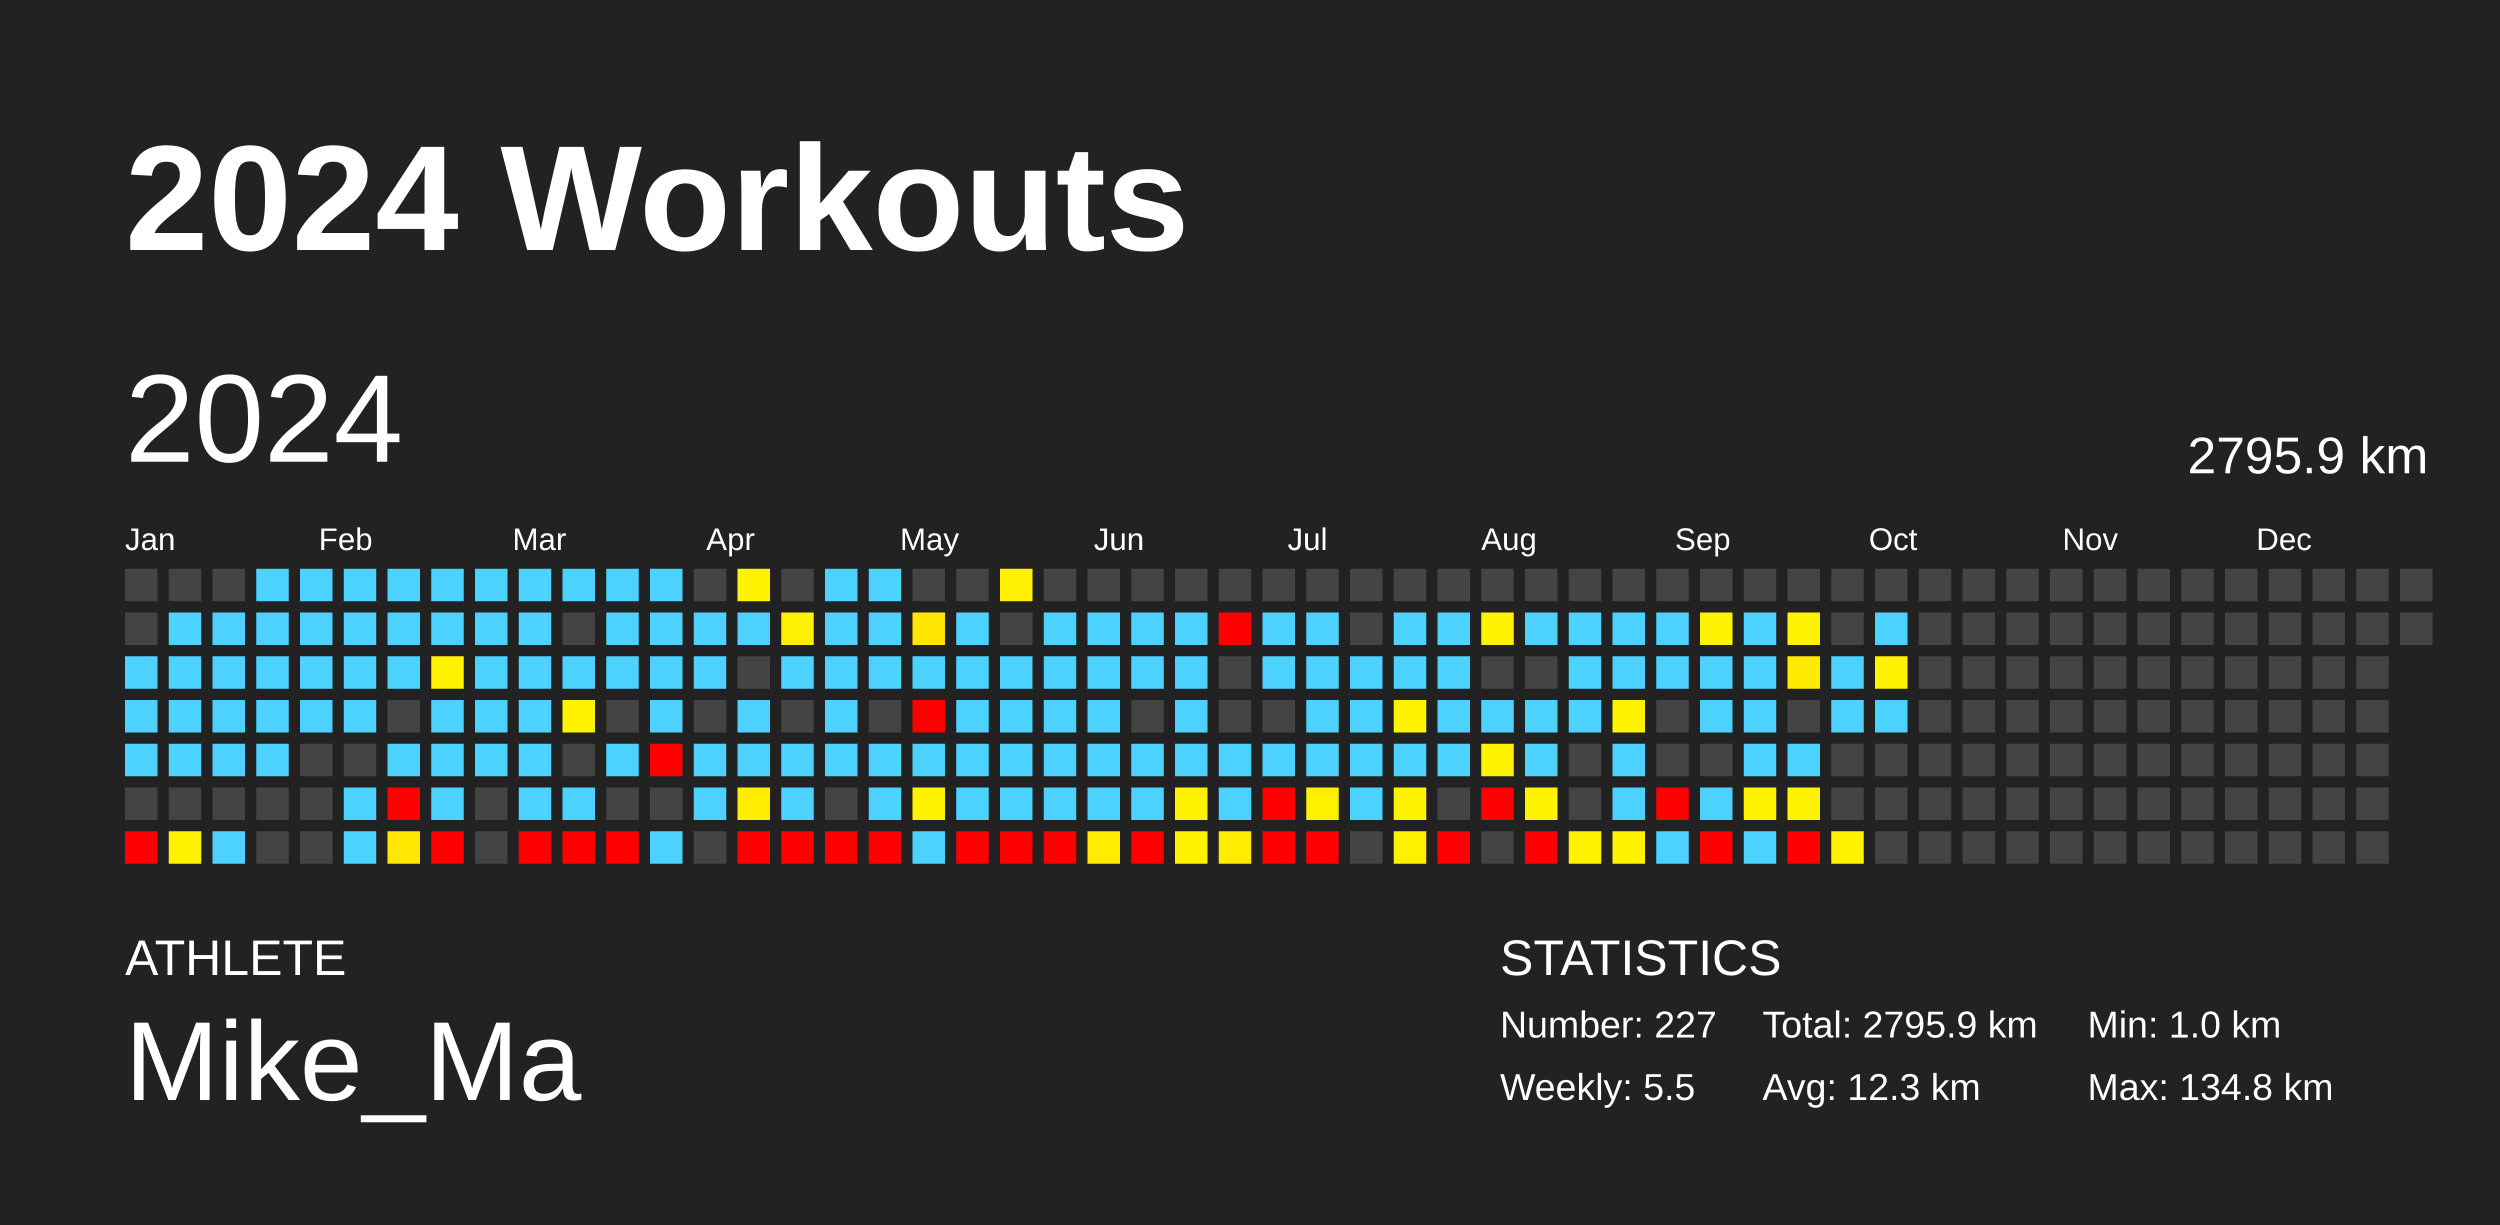
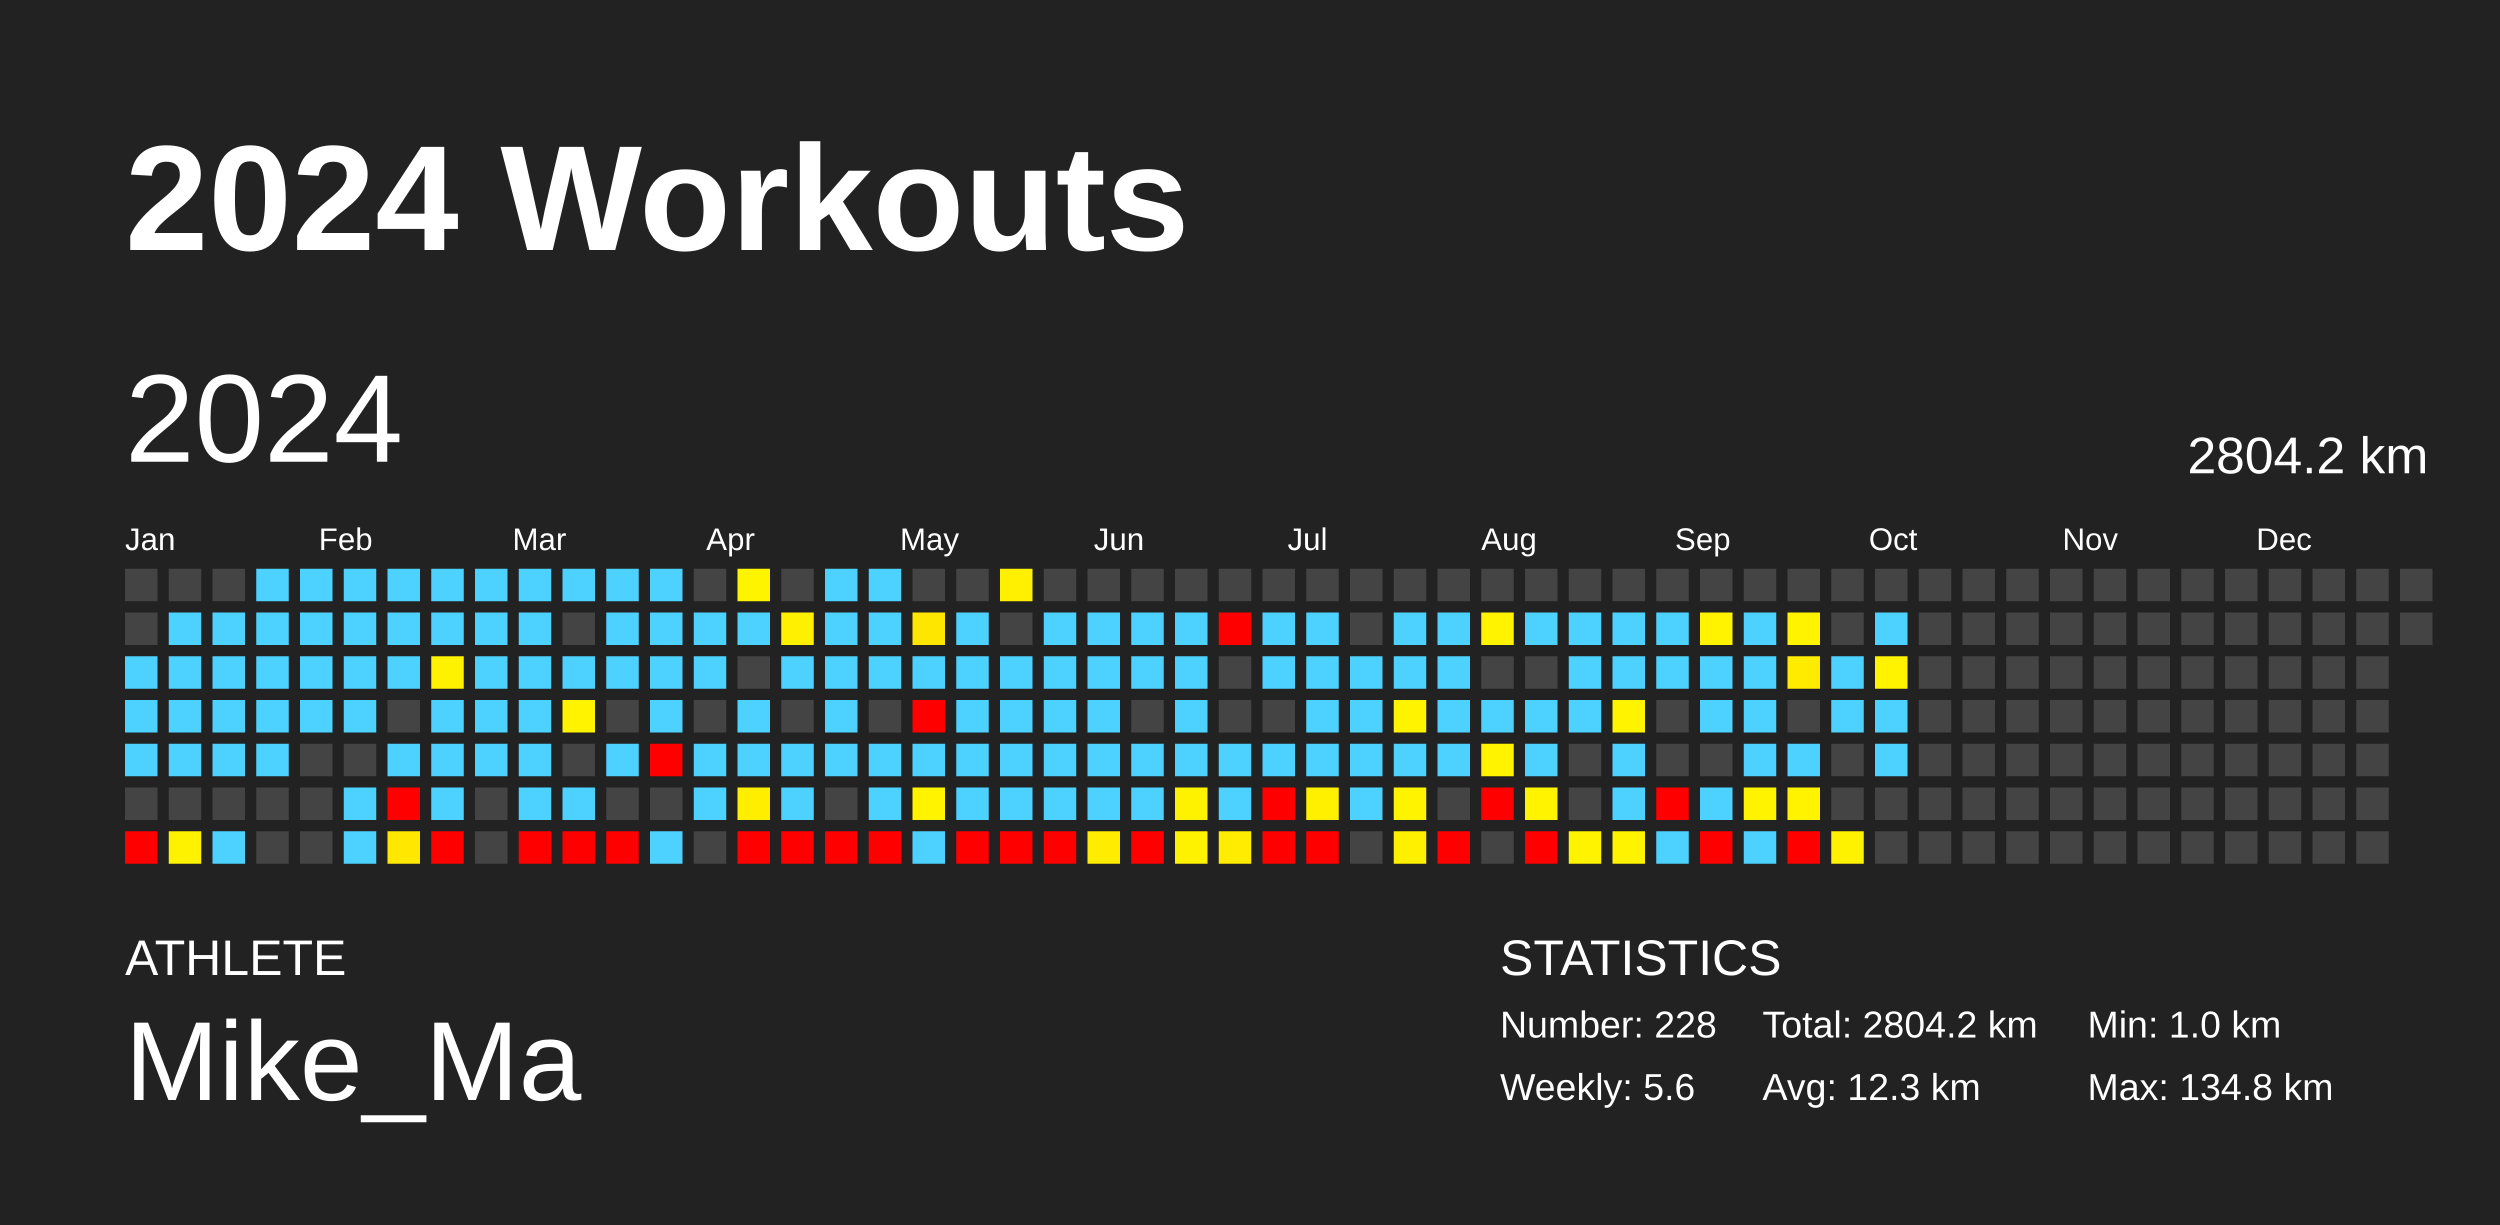
<svg xmlns="http://www.w3.org/2000/svg" baseProfile="full" height="98mm" version="1.1" viewBox="0,0,200,98" width="200mm">
  <defs />
  <rect fill="#222222" height="98" width="200" x="0" y="0" />
  <text fill="#FFFFFF" style="font-size:12px; font-family:Arial; font-weight:bold;" x="10" y="20">2024 Workouts</text>
  <text fill="#FFFFFF" style="font-size:4px; font-family:Arial" x="10" y="78">ATHLETE</text>
  <text fill="#FFFFFF" style="font-size:9px; font-family:Arial" x="10" y="88">Mike_Ma</text>
  <text fill="#FFFFFF" style="font-size:4px; font-family:Arial" x="120" y="78">STATISTICS</text>
-   <text fill="#FFFFFF" style="font-size:3px; font-family:Arial" x="120" y="83">Number: 227</text>
-   <text fill="#FFFFFF" style="font-size:3px; font-family:Arial" x="120" y="88">Weekly: 5.5</text>
-   <text fill="#FFFFFF" style="font-size:3px; font-family:Arial" x="141" y="83">Total: 2795.9 km</text>
+   <text fill="#FFFFFF" style="font-size:3px; font-family:Arial" x="120" y="83">Number: 228</text>
+   <text fill="#FFFFFF" style="font-size:3px; font-family:Arial" x="120" y="88">Weekly: 5.6</text>
+   <text fill="#FFFFFF" style="font-size:3px; font-family:Arial" x="141" y="83">Total: 2804.2 km</text>
  <text fill="#FFFFFF" style="font-size:3px; font-family:Arial" x="141" y="88">Avg: 12.3 km</text>
  <text fill="#FFFFFF" style="font-size:3px; font-family:Arial" x="167" y="83">Min: 1.0 km</text>
  <text fill="#FFFFFF" style="font-size:3px; font-family:Arial" x="167" y="88">Max: 134.8 km</text>
  <text dominant-baseline="hanging" fill="#FFFFFF" style="font-size:10.0px; font-family:Arial;" x="10" y="30">2024</text>
-   <text dominant-baseline="hanging" fill="#FFFFFF" style="font-size:4.125px; font-family:Arial;" x="175" y="35">2795.9 km</text>
+   <text dominant-baseline="hanging" fill="#FFFFFF" style="font-size:4.125px; font-family:Arial;" x="175" y="35">2804.2 km</text>
  <text fill="#FFFFFF" style="font-size:2.5px; font-family:Arial" x="10.0" y="44">Jan</text>
  <text fill="#FFFFFF" style="font-size:2.5px; font-family:Arial" x="25.5" y="44">Feb</text>
  <text fill="#FFFFFF" style="font-size:2.5px; font-family:Arial" x="41.0" y="44">Mar</text>
  <text fill="#FFFFFF" style="font-size:2.5px; font-family:Arial" x="56.5" y="44">Apr</text>
  <text fill="#FFFFFF" style="font-size:2.5px; font-family:Arial" x="72.0" y="44">May</text>
  <text fill="#FFFFFF" style="font-size:2.5px; font-family:Arial" x="87.5" y="44">Jun</text>
  <text fill="#FFFFFF" style="font-size:2.5px; font-family:Arial" x="103.0" y="44">Jul</text>
  <text fill="#FFFFFF" style="font-size:2.5px; font-family:Arial" x="118.5" y="44">Aug</text>
  <text fill="#FFFFFF" style="font-size:2.5px; font-family:Arial" x="134.0" y="44">Sep</text>
  <text fill="#FFFFFF" style="font-size:2.5px; font-family:Arial" x="149.5" y="44">Oct</text>
  <text fill="#FFFFFF" style="font-size:2.5px; font-family:Arial" x="165.0" y="44">Nov</text>
  <text fill="#FFFFFF" style="font-size:2.5px; font-family:Arial" x="180.5" y="44">Dec</text>
  <rect fill="#444444" height="2.6" width="2.6" x="10.0" y="45.5" />
  <rect fill="#444444" height="2.6" width="2.6" x="10.0" y="49.0" />
  <rect fill="#4dd2ff" height="2.6" width="2.6" x="10.0" y="52.5" />
  <rect fill="#4dd2ff" height="2.6" width="2.6" x="10.0" y="56.0" />
  <rect fill="#4dd2ff" height="2.6" width="2.6" x="10.0" y="59.5" />
  <rect fill="#444444" height="2.6" width="2.6" x="10.0" y="63.0" />
  <rect fill="red" height="2.6" width="2.6" x="10.0" y="66.5" />
  <rect fill="#444444" height="2.6" width="2.6" x="13.5" y="45.5" />
  <rect fill="#4dd2ff" height="2.6" width="2.6" x="13.5" y="49.0" />
  <rect fill="#4dd2ff" height="2.6" width="2.6" x="13.5" y="52.5" />
  <rect fill="#4dd2ff" height="2.6" width="2.6" x="13.5" y="56.0" />
  <rect fill="#4dd2ff" height="2.6" width="2.6" x="13.5" y="59.5" />
  <rect fill="#444444" height="2.6" width="2.6" x="13.5" y="63.0" />
  <rect fill="#fff200" height="2.6" width="2.6" x="13.5" y="66.5" />
  <rect fill="#444444" height="2.6" width="2.6" x="17.0" y="45.5" />
  <rect fill="#4dd2ff" height="2.6" width="2.6" x="17.0" y="49.0" />
  <rect fill="#4dd2ff" height="2.6" width="2.6" x="17.0" y="52.5" />
  <rect fill="#4dd2ff" height="2.6" width="2.6" x="17.0" y="56.0" />
  <rect fill="#4dd2ff" height="2.6" width="2.6" x="17.0" y="59.5" />
  <rect fill="#444444" height="2.6" width="2.6" x="17.0" y="63.0" />
  <rect fill="#4dd2ff" height="2.6" width="2.6" x="17.0" y="66.5" />
  <rect fill="#4dd2ff" height="2.6" width="2.6" x="20.5" y="45.5" />
  <rect fill="#4dd2ff" height="2.6" width="2.6" x="20.5" y="49.0" />
  <rect fill="#4dd2ff" height="2.6" width="2.6" x="20.5" y="52.5" />
  <rect fill="#4dd2ff" height="2.6" width="2.6" x="20.5" y="56.0" />
  <rect fill="#4dd2ff" height="2.6" width="2.6" x="20.5" y="59.5" />
  <rect fill="#444444" height="2.6" width="2.6" x="20.5" y="63.0" />
  <rect fill="#444444" height="2.6" width="2.6" x="20.5" y="66.5" />
  <rect fill="#4dd2ff" height="2.6" width="2.6" x="24.0" y="45.5" />
  <rect fill="#4dd2ff" height="2.6" width="2.6" x="24.0" y="49.0" />
  <rect fill="#4dd2ff" height="2.6" width="2.6" x="24.0" y="52.5" />
  <rect fill="#4dd2ff" height="2.6" width="2.6" x="24.0" y="56.0" />
  <rect fill="#444444" height="2.6" width="2.6" x="24.0" y="59.5" />
  <rect fill="#444444" height="2.6" width="2.6" x="24.0" y="63.0" />
  <rect fill="#444444" height="2.6" width="2.6" x="24.0" y="66.5" />
  <rect fill="#4dd2ff" height="2.6" width="2.6" x="27.5" y="45.5" />
  <rect fill="#4dd2ff" height="2.6" width="2.6" x="27.5" y="49.0" />
  <rect fill="#4dd2ff" height="2.6" width="2.6" x="27.5" y="52.5" />
  <rect fill="#4dd2ff" height="2.6" width="2.6" x="27.5" y="56.0" />
  <rect fill="#444444" height="2.6" width="2.6" x="27.5" y="59.5" />
  <rect fill="#4dd2ff" height="2.6" width="2.6" x="27.5" y="63.0" />
  <rect fill="#4dd2ff" height="2.6" width="2.6" x="27.5" y="66.5" />
  <rect fill="#4dd2ff" height="2.6" width="2.6" x="31.0" y="45.5" />
  <rect fill="#4dd2ff" height="2.6" width="2.6" x="31.0" y="49.0" />
  <rect fill="#4dd2ff" height="2.6" width="2.6" x="31.0" y="52.5" />
  <rect fill="#444444" height="2.6" width="2.6" x="31.0" y="56.0" />
  <rect fill="#4dd2ff" height="2.6" width="2.6" x="31.0" y="59.5" />
  <rect fill="red" height="2.6" width="2.6" x="31.0" y="63.0" />
  <rect fill="#ffe700" height="2.6" width="2.6" x="31.0" y="66.5" />
  <rect fill="#4dd2ff" height="2.6" width="2.6" x="34.5" y="45.5" />
  <rect fill="#4dd2ff" height="2.6" width="2.6" x="34.5" y="49.0" />
  <rect fill="#fff200" height="2.6" width="2.6" x="34.5" y="52.5" />
  <rect fill="#4dd2ff" height="2.6" width="2.6" x="34.5" y="56.0" />
  <rect fill="#4dd2ff" height="2.6" width="2.6" x="34.5" y="59.5" />
  <rect fill="#4dd2ff" height="2.6" width="2.6" x="34.5" y="63.0" />
  <rect fill="red" height="2.6" width="2.6" x="34.5" y="66.5" />
  <rect fill="#4dd2ff" height="2.6" width="2.6" x="38.0" y="45.5" />
  <rect fill="#4dd2ff" height="2.6" width="2.6" x="38.0" y="49.0" />
  <rect fill="#4dd2ff" height="2.6" width="2.6" x="38.0" y="52.5" />
  <rect fill="#4dd2ff" height="2.6" width="2.6" x="38.0" y="56.0" />
  <rect fill="#4dd2ff" height="2.6" width="2.6" x="38.0" y="59.5" />
  <rect fill="#444444" height="2.6" width="2.6" x="38.0" y="63.0" />
  <rect fill="#444444" height="2.6" width="2.6" x="38.0" y="66.5" />
  <rect fill="#4dd2ff" height="2.6" width="2.6" x="41.5" y="45.5" />
  <rect fill="#4dd2ff" height="2.6" width="2.6" x="41.5" y="49.0" />
  <rect fill="#4dd2ff" height="2.6" width="2.6" x="41.5" y="52.5" />
  <rect fill="#4dd2ff" height="2.6" width="2.6" x="41.5" y="56.0" />
  <rect fill="#4dd2ff" height="2.6" width="2.6" x="41.5" y="59.5" />
  <rect fill="#4dd2ff" height="2.6" width="2.6" x="41.5" y="63.0" />
  <rect fill="red" height="2.6" width="2.6" x="41.5" y="66.5" />
  <rect fill="#4dd2ff" height="2.6" width="2.6" x="45.0" y="45.5" />
  <rect fill="#444444" height="2.6" width="2.6" x="45.0" y="49.0" />
  <rect fill="#4dd2ff" height="2.6" width="2.6" x="45.0" y="52.5" />
  <rect fill="#fff300" height="2.6" width="2.6" x="45.0" y="56.0" />
  <rect fill="#444444" height="2.6" width="2.6" x="45.0" y="59.5" />
  <rect fill="#4dd2ff" height="2.6" width="2.6" x="45.0" y="63.0" />
  <rect fill="red" height="2.6" width="2.6" x="45.0" y="66.5" />
  <rect fill="#4dd2ff" height="2.6" width="2.6" x="48.5" y="45.5" />
  <rect fill="#4dd2ff" height="2.6" width="2.6" x="48.5" y="49.0" />
  <rect fill="#4dd2ff" height="2.6" width="2.6" x="48.5" y="52.5" />
  <rect fill="#444444" height="2.6" width="2.6" x="48.5" y="56.0" />
  <rect fill="#4dd2ff" height="2.6" width="2.6" x="48.5" y="59.5" />
  <rect fill="#444444" height="2.6" width="2.6" x="48.5" y="63.0" />
  <rect fill="red" height="2.6" width="2.6" x="48.5" y="66.5" />
  <rect fill="#4dd2ff" height="2.6" width="2.6" x="52.0" y="45.5" />
  <rect fill="#4dd2ff" height="2.6" width="2.6" x="52.0" y="49.0" />
  <rect fill="#4dd2ff" height="2.6" width="2.6" x="52.0" y="52.5" />
  <rect fill="#4dd2ff" height="2.6" width="2.6" x="52.0" y="56.0" />
  <rect fill="red" height="2.6" width="2.6" x="52.0" y="59.5" />
  <rect fill="#444444" height="2.6" width="2.6" x="52.0" y="63.0" />
  <rect fill="#4dd2ff" height="2.6" width="2.6" x="52.0" y="66.5" />
  <rect fill="#444444" height="2.6" width="2.6" x="55.5" y="45.5" />
  <rect fill="#4dd2ff" height="2.6" width="2.6" x="55.5" y="49.0" />
  <rect fill="#4dd2ff" height="2.6" width="2.6" x="55.5" y="52.5" />
  <rect fill="#444444" height="2.6" width="2.6" x="55.5" y="56.0" />
  <rect fill="#4dd2ff" height="2.6" width="2.6" x="55.5" y="59.5" />
  <rect fill="#4dd2ff" height="2.6" width="2.6" x="55.5" y="63.0" />
  <rect fill="#444444" height="2.6" width="2.6" x="55.5" y="66.5" />
  <rect fill="#fff400" height="2.6" width="2.6" x="59.0" y="45.5" />
  <rect fill="#4dd2ff" height="2.6" width="2.6" x="59.0" y="49.0" />
  <rect fill="#444444" height="2.6" width="2.6" x="59.0" y="52.5" />
  <rect fill="#4dd2ff" height="2.6" width="2.6" x="59.0" y="56.0" />
  <rect fill="#4dd2ff" height="2.6" width="2.6" x="59.0" y="59.5" />
  <rect fill="#ffee00" height="2.6" width="2.6" x="59.0" y="63.0" />
  <rect fill="red" height="2.6" width="2.6" x="59.0" y="66.5" />
  <rect fill="#444444" height="2.6" width="2.6" x="62.5" y="45.5" />
  <rect fill="#ffef00" height="2.6" width="2.6" x="62.5" y="49.0" />
  <rect fill="#4dd2ff" height="2.6" width="2.6" x="62.5" y="52.5" />
  <rect fill="#444444" height="2.6" width="2.6" x="62.5" y="56.0" />
  <rect fill="#4dd2ff" height="2.6" width="2.6" x="62.5" y="59.5" />
  <rect fill="#4dd2ff" height="2.6" width="2.6" x="62.5" y="63.0" />
  <rect fill="red" height="2.6" width="2.6" x="62.5" y="66.5" />
  <rect fill="#4dd2ff" height="2.6" width="2.6" x="66.0" y="45.5" />
  <rect fill="#4dd2ff" height="2.6" width="2.6" x="66.0" y="49.0" />
  <rect fill="#4dd2ff" height="2.6" width="2.6" x="66.0" y="52.5" />
  <rect fill="#4dd2ff" height="2.6" width="2.6" x="66.0" y="56.0" />
  <rect fill="#4dd2ff" height="2.6" width="2.6" x="66.0" y="59.5" />
  <rect fill="#444444" height="2.6" width="2.6" x="66.0" y="63.0" />
  <rect fill="red" height="2.6" width="2.6" x="66.0" y="66.5" />
  <rect fill="#4dd2ff" height="2.6" width="2.6" x="69.5" y="45.5" />
  <rect fill="#4dd2ff" height="2.6" width="2.6" x="69.5" y="49.0" />
  <rect fill="#4dd2ff" height="2.6" width="2.6" x="69.5" y="52.5" />
  <rect fill="#444444" height="2.6" width="2.6" x="69.5" y="56.0" />
  <rect fill="#4dd2ff" height="2.6" width="2.6" x="69.5" y="59.5" />
  <rect fill="#4dd2ff" height="2.6" width="2.6" x="69.5" y="63.0" />
  <rect fill="red" height="2.6" width="2.6" x="69.5" y="66.5" />
  <rect fill="#444444" height="2.6" width="2.6" x="73.0" y="45.5" />
  <rect fill="#ffe600" height="2.6" width="2.6" x="73.0" y="49.0" />
  <rect fill="#4dd2ff" height="2.6" width="2.6" x="73.0" y="52.5" />
  <rect fill="red" height="2.6" width="2.6" x="73.0" y="56.0" />
  <rect fill="#4dd2ff" height="2.6" width="2.6" x="73.0" y="59.5" />
  <rect fill="#fff300" height="2.6" width="2.6" x="73.0" y="63.0" />
  <rect fill="#4dd2ff" height="2.6" width="2.6" x="73.0" y="66.5" />
  <rect fill="#444444" height="2.6" width="2.6" x="76.5" y="45.5" />
  <rect fill="#4dd2ff" height="2.6" width="2.6" x="76.5" y="49.0" />
  <rect fill="#4dd2ff" height="2.6" width="2.6" x="76.5" y="52.5" />
  <rect fill="#4dd2ff" height="2.6" width="2.6" x="76.5" y="56.0" />
  <rect fill="#4dd2ff" height="2.6" width="2.6" x="76.5" y="59.5" />
  <rect fill="#4dd2ff" height="2.6" width="2.6" x="76.5" y="63.0" />
  <rect fill="red" height="2.6" width="2.6" x="76.5" y="66.5" />
  <rect fill="#ffef00" height="2.6" width="2.6" x="80.0" y="45.5" />
  <rect fill="#444444" height="2.6" width="2.6" x="80.0" y="49.0" />
  <rect fill="#4dd2ff" height="2.6" width="2.6" x="80.0" y="52.5" />
  <rect fill="#4dd2ff" height="2.6" width="2.6" x="80.0" y="56.0" />
  <rect fill="#4dd2ff" height="2.6" width="2.6" x="80.0" y="59.5" />
  <rect fill="#4dd2ff" height="2.6" width="2.6" x="80.0" y="63.0" />
  <rect fill="red" height="2.6" width="2.6" x="80.0" y="66.5" />
  <rect fill="#444444" height="2.6" width="2.6" x="83.5" y="45.5" />
  <rect fill="#4dd2ff" height="2.6" width="2.6" x="83.5" y="49.0" />
  <rect fill="#4dd2ff" height="2.6" width="2.6" x="83.5" y="52.5" />
  <rect fill="#4dd2ff" height="2.6" width="2.6" x="83.5" y="56.0" />
  <rect fill="#4dd2ff" height="2.6" width="2.6" x="83.5" y="59.5" />
  <rect fill="#4dd2ff" height="2.6" width="2.6" x="83.5" y="63.0" />
  <rect fill="red" height="2.6" width="2.6" x="83.5" y="66.5" />
  <rect fill="#444444" height="2.6" width="2.6" x="87.0" y="45.5" />
  <rect fill="#4dd2ff" height="2.6" width="2.6" x="87.0" y="49.0" />
  <rect fill="#4dd2ff" height="2.6" width="2.6" x="87.0" y="52.5" />
  <rect fill="#4dd2ff" height="2.6" width="2.6" x="87.0" y="56.0" />
  <rect fill="#4dd2ff" height="2.6" width="2.6" x="87.0" y="59.5" />
  <rect fill="#4dd2ff" height="2.6" width="2.6" x="87.0" y="63.0" />
  <rect fill="#ffec00" height="2.6" width="2.6" x="87.0" y="66.5" />
  <rect fill="#444444" height="2.6" width="2.6" x="90.5" y="45.5" />
  <rect fill="#4dd2ff" height="2.6" width="2.6" x="90.5" y="49.0" />
  <rect fill="#4dd2ff" height="2.6" width="2.6" x="90.5" y="52.5" />
  <rect fill="#444444" height="2.6" width="2.6" x="90.5" y="56.0" />
  <rect fill="#4dd2ff" height="2.6" width="2.6" x="90.5" y="59.5" />
  <rect fill="#4dd2ff" height="2.6" width="2.6" x="90.5" y="63.0" />
  <rect fill="red" height="2.6" width="2.6" x="90.5" y="66.5" />
  <rect fill="#444444" height="2.6" width="2.6" x="94.0" y="45.5" />
  <rect fill="#4dd2ff" height="2.6" width="2.6" x="94.0" y="49.0" />
  <rect fill="#4dd2ff" height="2.6" width="2.6" x="94.0" y="52.5" />
  <rect fill="#4dd2ff" height="2.6" width="2.6" x="94.0" y="56.0" />
  <rect fill="#4dd2ff" height="2.6" width="2.6" x="94.0" y="59.5" />
  <rect fill="#fff200" height="2.6" width="2.6" x="94.0" y="63.0" />
  <rect fill="#fff200" height="2.6" width="2.6" x="94.0" y="66.5" />
  <rect fill="#444444" height="2.6" width="2.6" x="97.5" y="45.5" />
  <rect fill="red" height="2.6" width="2.6" x="97.5" y="49.0" />
  <rect fill="#444444" height="2.6" width="2.6" x="97.5" y="52.5" />
  <rect fill="#444444" height="2.6" width="2.6" x="97.5" y="56.0" />
  <rect fill="#4dd2ff" height="2.6" width="2.6" x="97.5" y="59.5" />
  <rect fill="#4dd2ff" height="2.6" width="2.6" x="97.5" y="63.0" />
  <rect fill="#ffec00" height="2.6" width="2.6" x="97.5" y="66.5" />
  <rect fill="#444444" height="2.6" width="2.6" x="101.0" y="45.5" />
  <rect fill="#4dd2ff" height="2.6" width="2.6" x="101.0" y="49.0" />
  <rect fill="#4dd2ff" height="2.6" width="2.6" x="101.0" y="52.5" />
  <rect fill="#444444" height="2.6" width="2.6" x="101.0" y="56.0" />
  <rect fill="#4dd2ff" height="2.6" width="2.6" x="101.0" y="59.5" />
  <rect fill="red" height="2.6" width="2.6" x="101.0" y="63.0" />
  <rect fill="red" height="2.6" width="2.6" x="101.0" y="66.5" />
  <rect fill="#444444" height="2.6" width="2.6" x="104.5" y="45.5" />
  <rect fill="#4dd2ff" height="2.6" width="2.6" x="104.5" y="49.0" />
  <rect fill="#4dd2ff" height="2.6" width="2.6" x="104.5" y="52.5" />
  <rect fill="#4dd2ff" height="2.6" width="2.6" x="104.5" y="56.0" />
  <rect fill="#4dd2ff" height="2.6" width="2.6" x="104.5" y="59.5" />
  <rect fill="#fff000" height="2.6" width="2.6" x="104.5" y="63.0" />
  <rect fill="red" height="2.6" width="2.6" x="104.5" y="66.5" />
  <rect fill="#444444" height="2.6" width="2.6" x="108.0" y="45.5" />
  <rect fill="#444444" height="2.6" width="2.6" x="108.0" y="49.0" />
  <rect fill="#4dd2ff" height="2.6" width="2.6" x="108.0" y="52.5" />
  <rect fill="#4dd2ff" height="2.6" width="2.6" x="108.0" y="56.0" />
  <rect fill="#4dd2ff" height="2.6" width="2.6" x="108.0" y="59.5" />
  <rect fill="#4dd2ff" height="2.6" width="2.6" x="108.0" y="63.0" />
  <rect fill="#444444" height="2.6" width="2.6" x="108.0" y="66.5" />
  <rect fill="#444444" height="2.6" width="2.6" x="111.5" y="45.5" />
  <rect fill="#4dd2ff" height="2.6" width="2.6" x="111.5" y="49.0" />
  <rect fill="#4dd2ff" height="2.6" width="2.6" x="111.5" y="52.5" />
  <rect fill="#fff300" height="2.6" width="2.6" x="111.5" y="56.0" />
  <rect fill="#4dd2ff" height="2.6" width="2.6" x="111.5" y="59.5" />
  <rect fill="#fff300" height="2.6" width="2.6" x="111.5" y="63.0" />
  <rect fill="#fff000" height="2.6" width="2.6" x="111.5" y="66.5" />
  <rect fill="#444444" height="2.6" width="2.6" x="115.0" y="45.5" />
  <rect fill="#4dd2ff" height="2.6" width="2.6" x="115.0" y="49.0" />
  <rect fill="#4dd2ff" height="2.6" width="2.6" x="115.0" y="52.5" />
  <rect fill="#4dd2ff" height="2.6" width="2.6" x="115.0" y="56.0" />
  <rect fill="#4dd2ff" height="2.6" width="2.6" x="115.0" y="59.5" />
  <rect fill="#444444" height="2.6" width="2.6" x="115.0" y="63.0" />
  <rect fill="red" height="2.6" width="2.6" x="115.0" y="66.5" />
  <rect fill="#444444" height="2.6" width="2.6" x="118.5" y="45.5" />
  <rect fill="#fff300" height="2.6" width="2.6" x="118.5" y="49.0" />
  <rect fill="#444444" height="2.6" width="2.6" x="118.5" y="52.5" />
  <rect fill="#4dd2ff" height="2.6" width="2.6" x="118.5" y="56.0" />
  <rect fill="#fff300" height="2.6" width="2.6" x="118.5" y="59.5" />
  <rect fill="red" height="2.6" width="2.6" x="118.5" y="63.0" />
  <rect fill="#444444" height="2.6" width="2.6" x="118.5" y="66.5" />
  <rect fill="#444444" height="2.6" width="2.6" x="122.0" y="45.5" />
  <rect fill="#4dd2ff" height="2.6" width="2.6" x="122.0" y="49.0" />
  <rect fill="#444444" height="2.6" width="2.6" x="122.0" y="52.5" />
  <rect fill="#4dd2ff" height="2.6" width="2.6" x="122.0" y="56.0" />
  <rect fill="#4dd2ff" height="2.6" width="2.6" x="122.0" y="59.5" />
  <rect fill="#fff300" height="2.6" width="2.6" x="122.0" y="63.0" />
  <rect fill="red" height="2.6" width="2.6" x="122.0" y="66.5" />
  <rect fill="#444444" height="2.6" width="2.6" x="125.5" y="45.5" />
  <rect fill="#4dd2ff" height="2.6" width="2.6" x="125.5" y="49.0" />
  <rect fill="#4dd2ff" height="2.6" width="2.6" x="125.5" y="52.5" />
  <rect fill="#4dd2ff" height="2.6" width="2.6" x="125.5" y="56.0" />
  <rect fill="#444444" height="2.6" width="2.6" x="125.5" y="59.5" />
  <rect fill="#444444" height="2.6" width="2.6" x="125.5" y="63.0" />
  <rect fill="#fff300" height="2.6" width="2.6" x="125.5" y="66.5" />
  <rect fill="#444444" height="2.6" width="2.6" x="129.0" y="45.5" />
  <rect fill="#4dd2ff" height="2.6" width="2.6" x="129.0" y="49.0" />
  <rect fill="#4dd2ff" height="2.6" width="2.6" x="129.0" y="52.5" />
  <rect fill="#fff300" height="2.6" width="2.6" x="129.0" y="56.0" />
  <rect fill="#4dd2ff" height="2.6" width="2.6" x="129.0" y="59.5" />
  <rect fill="#4dd2ff" height="2.6" width="2.6" x="129.0" y="63.0" />
  <rect fill="#fff300" height="2.6" width="2.6" x="129.0" y="66.5" />
  <rect fill="#444444" height="2.6" width="2.6" x="132.5" y="45.5" />
  <rect fill="#4dd2ff" height="2.6" width="2.6" x="132.5" y="49.0" />
  <rect fill="#4dd2ff" height="2.6" width="2.6" x="132.5" y="52.5" />
  <rect fill="#444444" height="2.6" width="2.6" x="132.5" y="56.0" />
  <rect fill="#444444" height="2.6" width="2.6" x="132.5" y="59.5" />
  <rect fill="red" height="2.6" width="2.6" x="132.5" y="63.0" />
  <rect fill="#4dd2ff" height="2.6" width="2.6" x="132.5" y="66.5" />
  <rect fill="#444444" height="2.6" width="2.6" x="136.0" y="45.5" />
  <rect fill="#fff300" height="2.6" width="2.6" x="136.0" y="49.0" />
  <rect fill="#4dd2ff" height="2.6" width="2.6" x="136.0" y="52.5" />
  <rect fill="#4dd2ff" height="2.6" width="2.6" x="136.0" y="56.0" />
  <rect fill="#444444" height="2.6" width="2.6" x="136.0" y="59.5" />
  <rect fill="#4dd2ff" height="2.6" width="2.6" x="136.0" y="63.0" />
  <rect fill="red" height="2.6" width="2.6" x="136.0" y="66.5" />
  <rect fill="#444444" height="2.6" width="2.6" x="139.5" y="45.5" />
  <rect fill="#4dd2ff" height="2.6" width="2.6" x="139.5" y="49.0" />
  <rect fill="#4dd2ff" height="2.6" width="2.6" x="139.5" y="52.5" />
  <rect fill="#4dd2ff" height="2.6" width="2.6" x="139.5" y="56.0" />
  <rect fill="#4dd2ff" height="2.6" width="2.6" x="139.5" y="59.5" />
  <rect fill="#fff300" height="2.6" width="2.6" x="139.5" y="63.0" />
  <rect fill="#4dd2ff" height="2.6" width="2.6" x="139.5" y="66.5" />
  <rect fill="#444444" height="2.6" width="2.6" x="143.0" y="45.5" />
  <rect fill="#fff300" height="2.6" width="2.6" x="143.0" y="49.0" />
  <rect fill="#ffeb00" height="2.6" width="2.6" x="143.0" y="52.5" />
  <rect fill="#444444" height="2.6" width="2.6" x="143.0" y="56.0" />
  <rect fill="#4dd2ff" height="2.6" width="2.6" x="143.0" y="59.5" />
  <rect fill="#fff300" height="2.6" width="2.6" x="143.0" y="63.0" />
  <rect fill="red" height="2.6" width="2.6" x="143.0" y="66.5" />
  <rect fill="#444444" height="2.6" width="2.6" x="146.5" y="45.5" />
  <rect fill="#444444" height="2.6" width="2.6" x="146.5" y="49.0" />
  <rect fill="#4dd2ff" height="2.6" width="2.6" x="146.5" y="52.5" />
  <rect fill="#4dd2ff" height="2.6" width="2.6" x="146.5" y="56.0" />
  <rect fill="#444444" height="2.6" width="2.6" x="146.5" y="59.5" />
  <rect fill="#444444" height="2.6" width="2.6" x="146.5" y="63.0" />
  <rect fill="#fff200" height="2.6" width="2.6" x="146.5" y="66.5" />
  <rect fill="#444444" height="2.6" width="2.6" x="150.0" y="45.5" />
  <rect fill="#4dd2ff" height="2.6" width="2.6" x="150.0" y="49.0" />
  <rect fill="#fff300" height="2.6" width="2.6" x="150.0" y="52.5" />
  <rect fill="#4dd2ff" height="2.6" width="2.6" x="150.0" y="56.0" />
-   <rect fill="#444444" height="2.6" width="2.6" x="150.0" y="59.5" />
+   <rect fill="#4dd2ff" height="2.6" width="2.6" x="150.0" y="59.5" />
  <rect fill="#444444" height="2.6" width="2.6" x="150.0" y="63.0" />
  <rect fill="#444444" height="2.6" width="2.6" x="150.0" y="66.5" />
  <rect fill="#444444" height="2.6" width="2.6" x="153.5" y="45.5" />
  <rect fill="#444444" height="2.6" width="2.6" x="153.5" y="49.0" />
  <rect fill="#444444" height="2.6" width="2.6" x="153.5" y="52.5" />
  <rect fill="#444444" height="2.6" width="2.6" x="153.5" y="56.0" />
  <rect fill="#444444" height="2.6" width="2.6" x="153.5" y="59.5" />
  <rect fill="#444444" height="2.6" width="2.6" x="153.5" y="63.0" />
  <rect fill="#444444" height="2.6" width="2.6" x="153.5" y="66.5" />
  <rect fill="#444444" height="2.6" width="2.6" x="157.0" y="45.5" />
  <rect fill="#444444" height="2.6" width="2.6" x="157.0" y="49.0" />
  <rect fill="#444444" height="2.6" width="2.6" x="157.0" y="52.5" />
  <rect fill="#444444" height="2.6" width="2.6" x="157.0" y="56.0" />
  <rect fill="#444444" height="2.6" width="2.6" x="157.0" y="59.5" />
  <rect fill="#444444" height="2.6" width="2.6" x="157.0" y="63.0" />
  <rect fill="#444444" height="2.6" width="2.6" x="157.0" y="66.5" />
  <rect fill="#444444" height="2.6" width="2.6" x="160.5" y="45.5" />
  <rect fill="#444444" height="2.6" width="2.6" x="160.5" y="49.0" />
  <rect fill="#444444" height="2.6" width="2.6" x="160.5" y="52.5" />
  <rect fill="#444444" height="2.6" width="2.6" x="160.5" y="56.0" />
  <rect fill="#444444" height="2.6" width="2.6" x="160.5" y="59.5" />
  <rect fill="#444444" height="2.6" width="2.6" x="160.5" y="63.0" />
  <rect fill="#444444" height="2.6" width="2.6" x="160.5" y="66.5" />
  <rect fill="#444444" height="2.6" width="2.6" x="164.0" y="45.5" />
  <rect fill="#444444" height="2.6" width="2.6" x="164.0" y="49.0" />
  <rect fill="#444444" height="2.6" width="2.6" x="164.0" y="52.5" />
  <rect fill="#444444" height="2.6" width="2.6" x="164.0" y="56.0" />
  <rect fill="#444444" height="2.6" width="2.6" x="164.0" y="59.5" />
  <rect fill="#444444" height="2.6" width="2.6" x="164.0" y="63.0" />
  <rect fill="#444444" height="2.6" width="2.6" x="164.0" y="66.5" />
  <rect fill="#444444" height="2.6" width="2.6" x="167.5" y="45.5" />
  <rect fill="#444444" height="2.6" width="2.6" x="167.5" y="49.0" />
  <rect fill="#444444" height="2.6" width="2.6" x="167.5" y="52.5" />
  <rect fill="#444444" height="2.6" width="2.6" x="167.5" y="56.0" />
  <rect fill="#444444" height="2.6" width="2.6" x="167.5" y="59.5" />
  <rect fill="#444444" height="2.6" width="2.6" x="167.5" y="63.0" />
  <rect fill="#444444" height="2.6" width="2.6" x="167.5" y="66.5" />
  <rect fill="#444444" height="2.6" width="2.6" x="171.0" y="45.5" />
  <rect fill="#444444" height="2.6" width="2.6" x="171.0" y="49.0" />
  <rect fill="#444444" height="2.6" width="2.6" x="171.0" y="52.5" />
  <rect fill="#444444" height="2.6" width="2.6" x="171.0" y="56.0" />
  <rect fill="#444444" height="2.6" width="2.6" x="171.0" y="59.5" />
  <rect fill="#444444" height="2.6" width="2.6" x="171.0" y="63.0" />
  <rect fill="#444444" height="2.6" width="2.6" x="171.0" y="66.5" />
  <rect fill="#444444" height="2.6" width="2.6" x="174.5" y="45.5" />
  <rect fill="#444444" height="2.6" width="2.6" x="174.5" y="49.0" />
  <rect fill="#444444" height="2.6" width="2.6" x="174.5" y="52.5" />
  <rect fill="#444444" height="2.6" width="2.6" x="174.5" y="56.0" />
  <rect fill="#444444" height="2.6" width="2.6" x="174.5" y="59.5" />
  <rect fill="#444444" height="2.6" width="2.6" x="174.5" y="63.0" />
  <rect fill="#444444" height="2.6" width="2.6" x="174.5" y="66.5" />
  <rect fill="#444444" height="2.6" width="2.6" x="178.0" y="45.5" />
  <rect fill="#444444" height="2.6" width="2.6" x="178.0" y="49.0" />
  <rect fill="#444444" height="2.6" width="2.6" x="178.0" y="52.5" />
  <rect fill="#444444" height="2.6" width="2.6" x="178.0" y="56.0" />
  <rect fill="#444444" height="2.6" width="2.6" x="178.0" y="59.5" />
  <rect fill="#444444" height="2.6" width="2.6" x="178.0" y="63.0" />
  <rect fill="#444444" height="2.6" width="2.6" x="178.0" y="66.5" />
  <rect fill="#444444" height="2.6" width="2.6" x="181.5" y="45.5" />
  <rect fill="#444444" height="2.6" width="2.6" x="181.5" y="49.0" />
  <rect fill="#444444" height="2.6" width="2.6" x="181.5" y="52.5" />
  <rect fill="#444444" height="2.6" width="2.6" x="181.5" y="56.0" />
  <rect fill="#444444" height="2.6" width="2.6" x="181.5" y="59.5" />
  <rect fill="#444444" height="2.6" width="2.6" x="181.5" y="63.0" />
  <rect fill="#444444" height="2.6" width="2.6" x="181.5" y="66.5" />
  <rect fill="#444444" height="2.6" width="2.6" x="185.0" y="45.5" />
  <rect fill="#444444" height="2.6" width="2.6" x="185.0" y="49.0" />
  <rect fill="#444444" height="2.6" width="2.6" x="185.0" y="52.5" />
  <rect fill="#444444" height="2.6" width="2.6" x="185.0" y="56.0" />
  <rect fill="#444444" height="2.6" width="2.6" x="185.0" y="59.5" />
  <rect fill="#444444" height="2.6" width="2.6" x="185.0" y="63.0" />
  <rect fill="#444444" height="2.6" width="2.6" x="185.0" y="66.5" />
  <rect fill="#444444" height="2.6" width="2.6" x="188.5" y="45.5" />
  <rect fill="#444444" height="2.6" width="2.6" x="188.5" y="49.0" />
  <rect fill="#444444" height="2.6" width="2.6" x="188.5" y="52.5" />
  <rect fill="#444444" height="2.6" width="2.6" x="188.5" y="56.0" />
  <rect fill="#444444" height="2.6" width="2.6" x="188.5" y="59.5" />
  <rect fill="#444444" height="2.6" width="2.6" x="188.5" y="63.0" />
  <rect fill="#444444" height="2.6" width="2.6" x="188.5" y="66.5" />
  <rect fill="#444444" height="2.6" width="2.6" x="192.0" y="45.5" />
  <rect fill="#444444" height="2.6" width="2.6" x="192.0" y="49.0" />
</svg>
